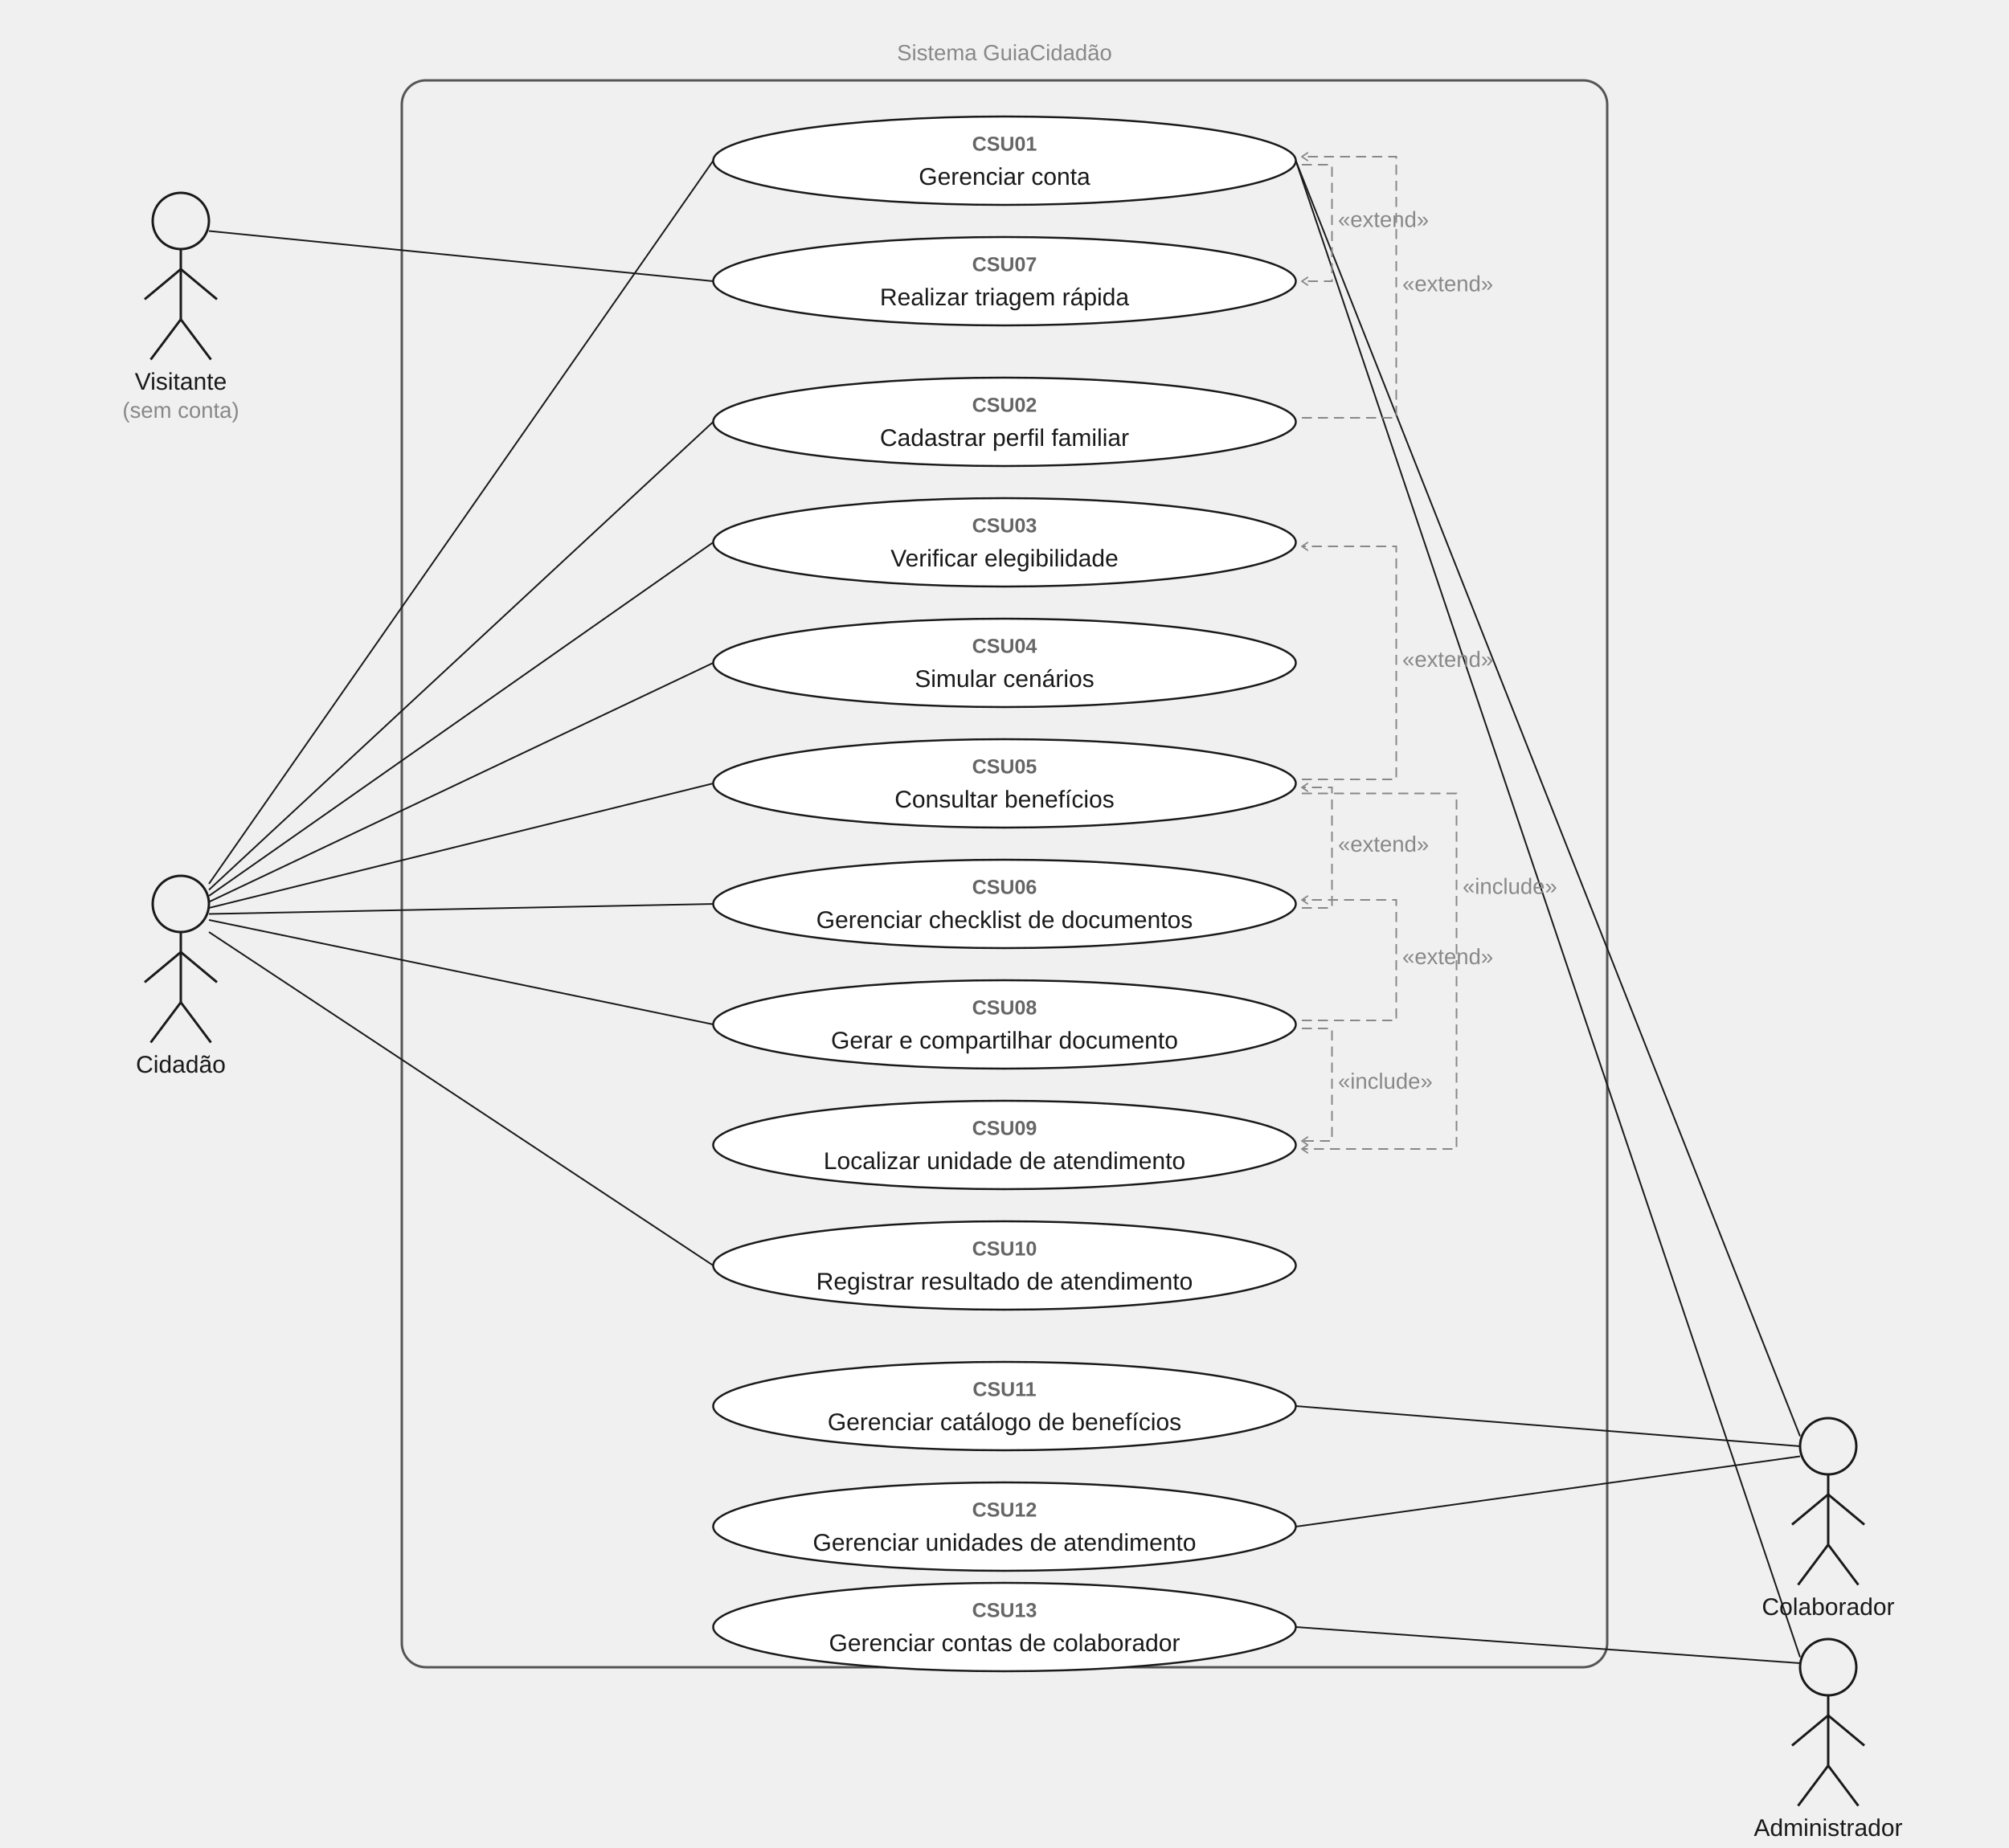
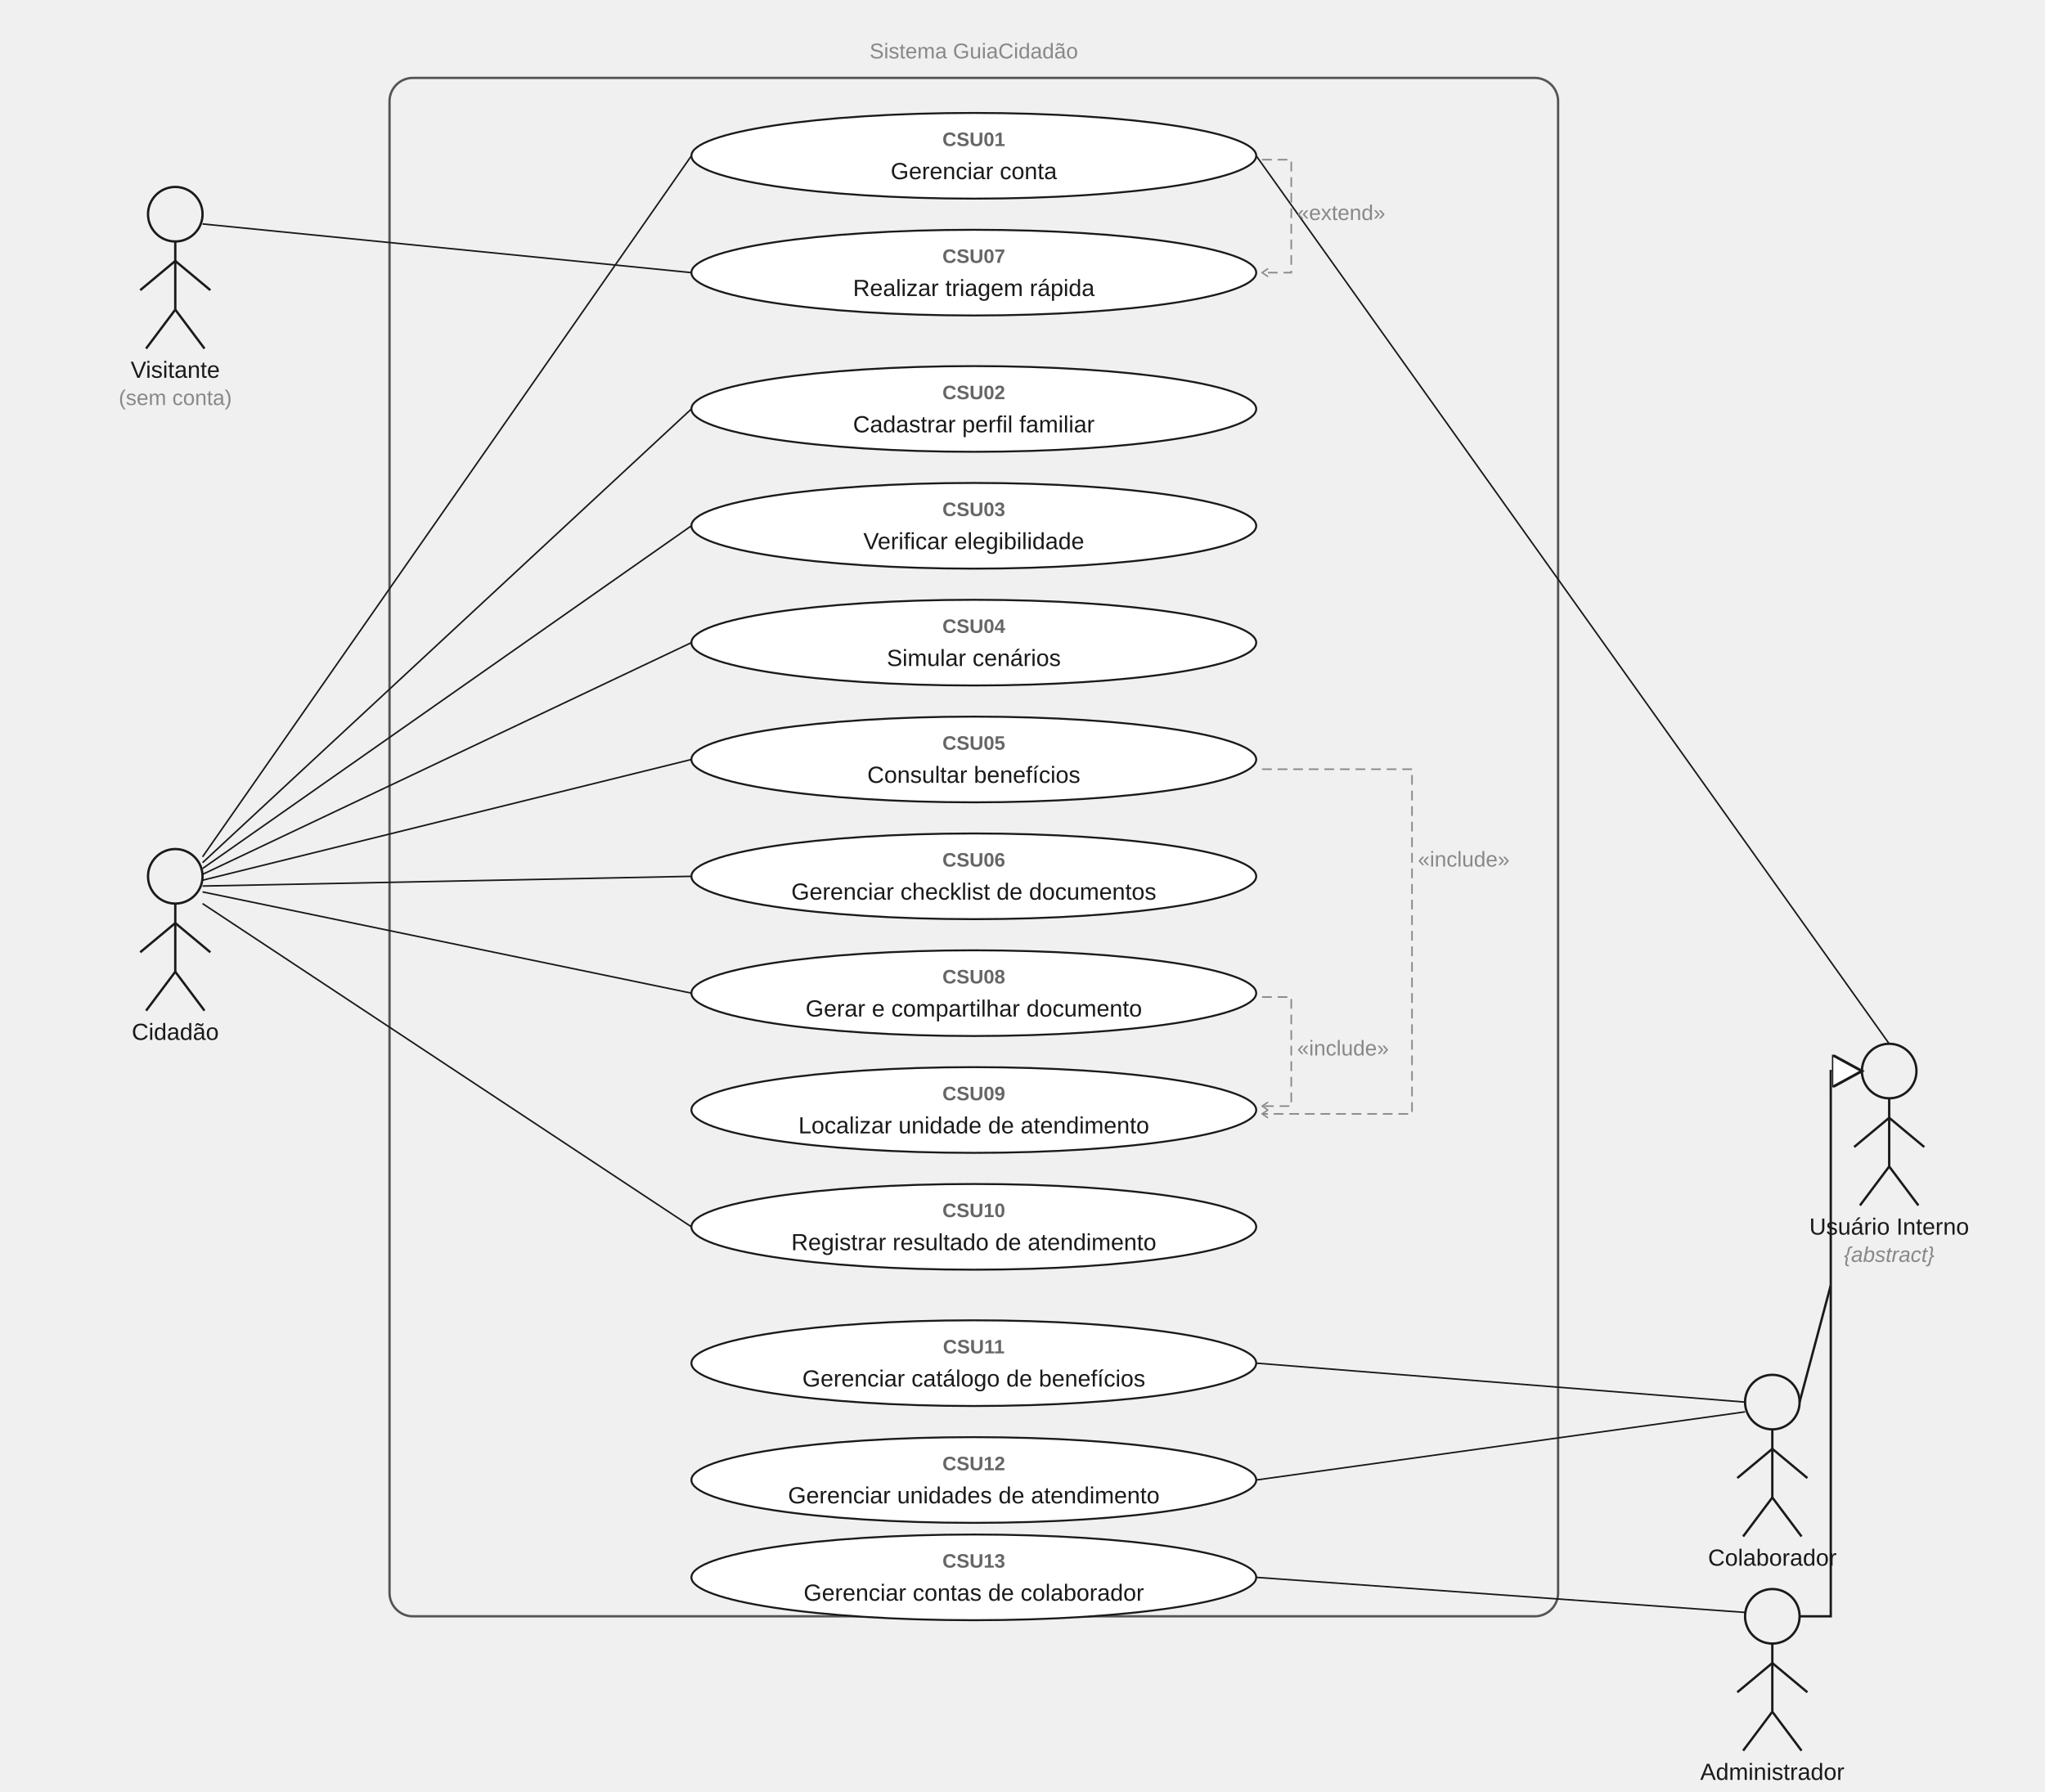
- <svg xmlns="http://www.w3.org/2000/svg" width="1000" height="920" viewBox="0 0 1000 920" font-family="Arial, sans-serif">
+ <svg xmlns="http://www.w3.org/2000/svg" width="1050" height="920" viewBox="0 0 1050 920" font-family="Arial, sans-serif">
  <style>
    text { font-family: Arial, sans-serif; fill: #1a1a1a; }
    .label-sm { font-size: 12px; }
    .label-code { font-size: 10px; fill: #666; font-weight: 600; }
    .label-hint { font-size: 11px; fill: #888; }
    .actor-line { stroke: #1a1a1a; stroke-width: 1.2; fill: none; }
    .actor-circle { fill: none; stroke: #1a1a1a; stroke-width: 1.2; }
    .boundary { fill: none; stroke: #555; stroke-width: 1.2; }
    .uc { fill: #fff; stroke: #1a1a1a; stroke-width: 1; }
    .assoc { stroke: #1a1a1a; stroke-width: 0.8; fill: none; }
    .relation { stroke: #888; stroke-width: 0.8; fill: none; stroke-dasharray: 5 3; }
    .gen { stroke: #1a1a1a; stroke-width: 1.2; fill: none; }
  </style>
  <defs>
    <marker id="arr" viewBox="0 0 10 10" refX="8" refY="5" markerWidth="6" markerHeight="6" orient="auto-start-reverse">
      <path d="M2 1L8 5L2 9" fill="none" stroke="#888" stroke-width="1.5" stroke-linecap="round" stroke-linejoin="round" />
    </marker>
    <marker id="gen" viewBox="0 0 12 12" refX="11" refY="6" markerWidth="14" markerHeight="14" orient="auto">
      <path d="M0 0 L11 6 L0 12 Z" fill="#fff" stroke="#1a1a1a" stroke-width="1" />
    </marker>
  </defs>
  <rect x="200" y="40" width="600" height="790" rx="12" class="boundary" />
  <text x="500" y="30" text-anchor="middle" class="label-hint">Sistema GuiaCidadão</text>
  <circle cx="90" cy="110" r="14" class="actor-circle" />
  <line x1="90" y1="124" x2="90" y2="159" class="actor-line" />
  <line x1="90" y1="134" x2="72" y2="149" class="actor-line" />
  <line x1="90" y1="134" x2="108" y2="149" class="actor-line" />
  <line x1="90" y1="159" x2="75" y2="179" class="actor-line" />
  <line x1="90" y1="159" x2="105" y2="179" class="actor-line" />
  <text x="90" y="194" text-anchor="middle" class="label-sm">Visitante</text>
  <text x="90" y="208" text-anchor="middle" class="label-hint">(sem conta)</text>
  <circle cx="90" cy="450" r="14" class="actor-circle" />
  <line x1="90" y1="464" x2="90" y2="499" class="actor-line" />
  <line x1="90" y1="474" x2="72" y2="489" class="actor-line" />
  <line x1="90" y1="474" x2="108" y2="489" class="actor-line" />
  <line x1="90" y1="499" x2="75" y2="519" class="actor-line" />
  <line x1="90" y1="499" x2="105" y2="519" class="actor-line" />
  <text x="90" y="534" text-anchor="middle" class="label-sm">Cidadão</text>
  <circle cx="910" cy="720" r="14" class="actor-circle" />
  <line x1="910" y1="734" x2="910" y2="769" class="actor-line" />
  <line x1="910" y1="744" x2="892" y2="759" class="actor-line" />
  <line x1="910" y1="744" x2="928" y2="759" class="actor-line" />
  <line x1="910" y1="769" x2="895" y2="789" class="actor-line" />
  <line x1="910" y1="769" x2="925" y2="789" class="actor-line" />
  <text x="910" y="804" text-anchor="middle" class="label-sm">Colaborador</text>
  <circle cx="910" cy="830" r="14" class="actor-circle" />
  <line x1="910" y1="844" x2="910" y2="879" class="actor-line" />
  <line x1="910" y1="854" x2="892" y2="869" class="actor-line" />
  <line x1="910" y1="854" x2="928" y2="869" class="actor-line" />
  <line x1="910" y1="879" x2="895" y2="899" class="actor-line" />
  <line x1="910" y1="879" x2="925" y2="899" class="actor-line" />
  <text x="910" y="914" text-anchor="middle" class="label-sm">Administrador</text>
+   <circle cx="970" cy="550" r="14" class="actor-circle" />
+   <line x1="970" y1="564" x2="970" y2="599" class="actor-line" />
+   <line x1="970" y1="574" x2="952" y2="589" class="actor-line" />
+   <line x1="970" y1="574" x2="988" y2="589" class="actor-line" />
+   <line x1="970" y1="599" x2="955" y2="619" class="actor-line" />
+   <line x1="970" y1="599" x2="985" y2="619" class="actor-line" />
+   <text x="970" y="634" text-anchor="middle" class="label-sm">Usuário Interno</text>
+   <text x="970" y="648" text-anchor="middle" class="label-hint" font-style="italic">{abstract}</text>
  <ellipse cx="500" cy="80" rx="145" ry="22" class="uc" />
  <text x="500" y="75" text-anchor="middle" class="label-code">CSU01</text>
  <text x="500" y="92" text-anchor="middle" class="label-sm">Gerenciar conta</text>
  <ellipse cx="500" cy="140" rx="145" ry="22" class="uc" />
  <text x="500" y="135" text-anchor="middle" class="label-code">CSU07</text>
  <text x="500" y="152" text-anchor="middle" class="label-sm">Realizar triagem rápida</text>
  <ellipse cx="500" cy="210" rx="145" ry="22" class="uc" />
  <text x="500" y="205" text-anchor="middle" class="label-code">CSU02</text>
  <text x="500" y="222" text-anchor="middle" class="label-sm">Cadastrar perfil familiar</text>
  <ellipse cx="500" cy="270" rx="145" ry="22" class="uc" />
  <text x="500" y="265" text-anchor="middle" class="label-code">CSU03</text>
  <text x="500" y="282" text-anchor="middle" class="label-sm">Verificar elegibilidade</text>
  <ellipse cx="500" cy="330" rx="145" ry="22" class="uc" />
  <text x="500" y="325" text-anchor="middle" class="label-code">CSU04</text>
  <text x="500" y="342" text-anchor="middle" class="label-sm">Simular cenários</text>
  <ellipse cx="500" cy="390" rx="145" ry="22" class="uc" />
  <text x="500" y="385" text-anchor="middle" class="label-code">CSU05</text>
  <text x="500" y="402" text-anchor="middle" class="label-sm">Consultar benefícios</text>
  <ellipse cx="500" cy="450" rx="145" ry="22" class="uc" />
  <text x="500" y="445" text-anchor="middle" class="label-code">CSU06</text>
  <text x="500" y="462" text-anchor="middle" class="label-sm">Gerenciar checklist de documentos</text>
  <ellipse cx="500" cy="510" rx="145" ry="22" class="uc" />
  <text x="500" y="505" text-anchor="middle" class="label-code">CSU08</text>
  <text x="500" y="522" text-anchor="middle" class="label-sm">Gerar e compartilhar documento</text>
  <ellipse cx="500" cy="570" rx="145" ry="22" class="uc" />
  <text x="500" y="565" text-anchor="middle" class="label-code">CSU09</text>
  <text x="500" y="582" text-anchor="middle" class="label-sm">Localizar unidade de atendimento</text>
  <ellipse cx="500" cy="630" rx="145" ry="22" class="uc" />
  <text x="500" y="625" text-anchor="middle" class="label-code">CSU10</text>
  <text x="500" y="642" text-anchor="middle" class="label-sm">Registrar resultado de atendimento</text>
  <ellipse cx="500" cy="700" rx="145" ry="22" class="uc" />
  <text x="500" y="695" text-anchor="middle" class="label-code">CSU11</text>
  <text x="500" y="712" text-anchor="middle" class="label-sm">Gerenciar catálogo de benefícios</text>
  <ellipse cx="500" cy="760" rx="145" ry="22" class="uc" />
  <text x="500" y="755" text-anchor="middle" class="label-code">CSU12</text>
  <text x="500" y="772" text-anchor="middle" class="label-sm">Gerenciar unidades de atendimento</text>
  <ellipse cx="500" cy="810" rx="145" ry="22" class="uc" />
  <text x="500" y="805" text-anchor="middle" class="label-code">CSU13</text>
  <text x="500" y="822" text-anchor="middle" class="label-sm">Gerenciar contas de colaborador</text>
  <line x1="104" y1="115" x2="355" y2="140" class="assoc" />
  <line x1="104" y1="440" x2="355" y2="80" class="assoc" />
  <line x1="104" y1="443" x2="355" y2="210" class="assoc" />
  <line x1="104" y1="446" x2="355" y2="270" class="assoc" />
  <line x1="104" y1="449" x2="355" y2="330" class="assoc" />
  <line x1="104" y1="452" x2="355" y2="390" class="assoc" />
  <line x1="104" y1="455" x2="355" y2="450" class="assoc" />
  <line x1="104" y1="458" x2="355" y2="510" class="assoc" />
  <line x1="104" y1="464" x2="355" y2="630" class="assoc" />
-   <line x1="896" y1="715" x2="645" y2="80" class="assoc" />
  <line x1="896" y1="720" x2="645" y2="700" class="assoc" />
  <line x1="896" y1="725" x2="645" y2="760" class="assoc" />
-   <line x1="896" y1="825" x2="645" y2="80" class="assoc" />
  <line x1="896" y1="828" x2="645" y2="810" class="assoc" />
+   <line x1="970" y1="536" x2="645" y2="80" class="assoc" />
  <path d="M648 82 L663 82 L663 140 L648 140" class="relation" marker-end="url(#arr)" />
  <text x="666" y="113" class="label-hint">«extend»</text>
-   <path d="M648 452 L663 452 L663 392 L648 392" class="relation" marker-end="url(#arr)" />
-   <text x="666" y="424" class="label-hint">«extend»</text>
  <path d="M648 512 L663 512 L663 568 L648 568" class="relation" marker-end="url(#arr)" />
  <text x="666" y="542" class="label-hint">«include»</text>
-   <path d="M648 208 L695 208 L695 78 L648 78" class="relation" marker-end="url(#arr)" />
-   <text x="698" y="145" class="label-hint">«extend»</text>
-   <path d="M648 388 L695 388 L695 272 L648 272" class="relation" marker-end="url(#arr)" />
-   <text x="698" y="332" class="label-hint">«extend»</text>
-   <path d="M648 508 L695 508 L695 448 L648 448" class="relation" marker-end="url(#arr)" />
-   <text x="698" y="480" class="label-hint">«extend»</text>
  <path d="M648 395 L725 395 L725 572 L648 572" class="relation" marker-end="url(#arr)" />
  <text x="728" y="445" class="label-hint">«include»</text>
+   <line x1="924" y1="720" x2="940" y2="660" class="gen" />
+   <path d="M924 830 L940 830 L940 660" class="gen" fill="none" />
+   <path d="M940 660 L940 550 L956 550" class="gen" marker-end="url(#gen)" fill="none" />
</svg>
